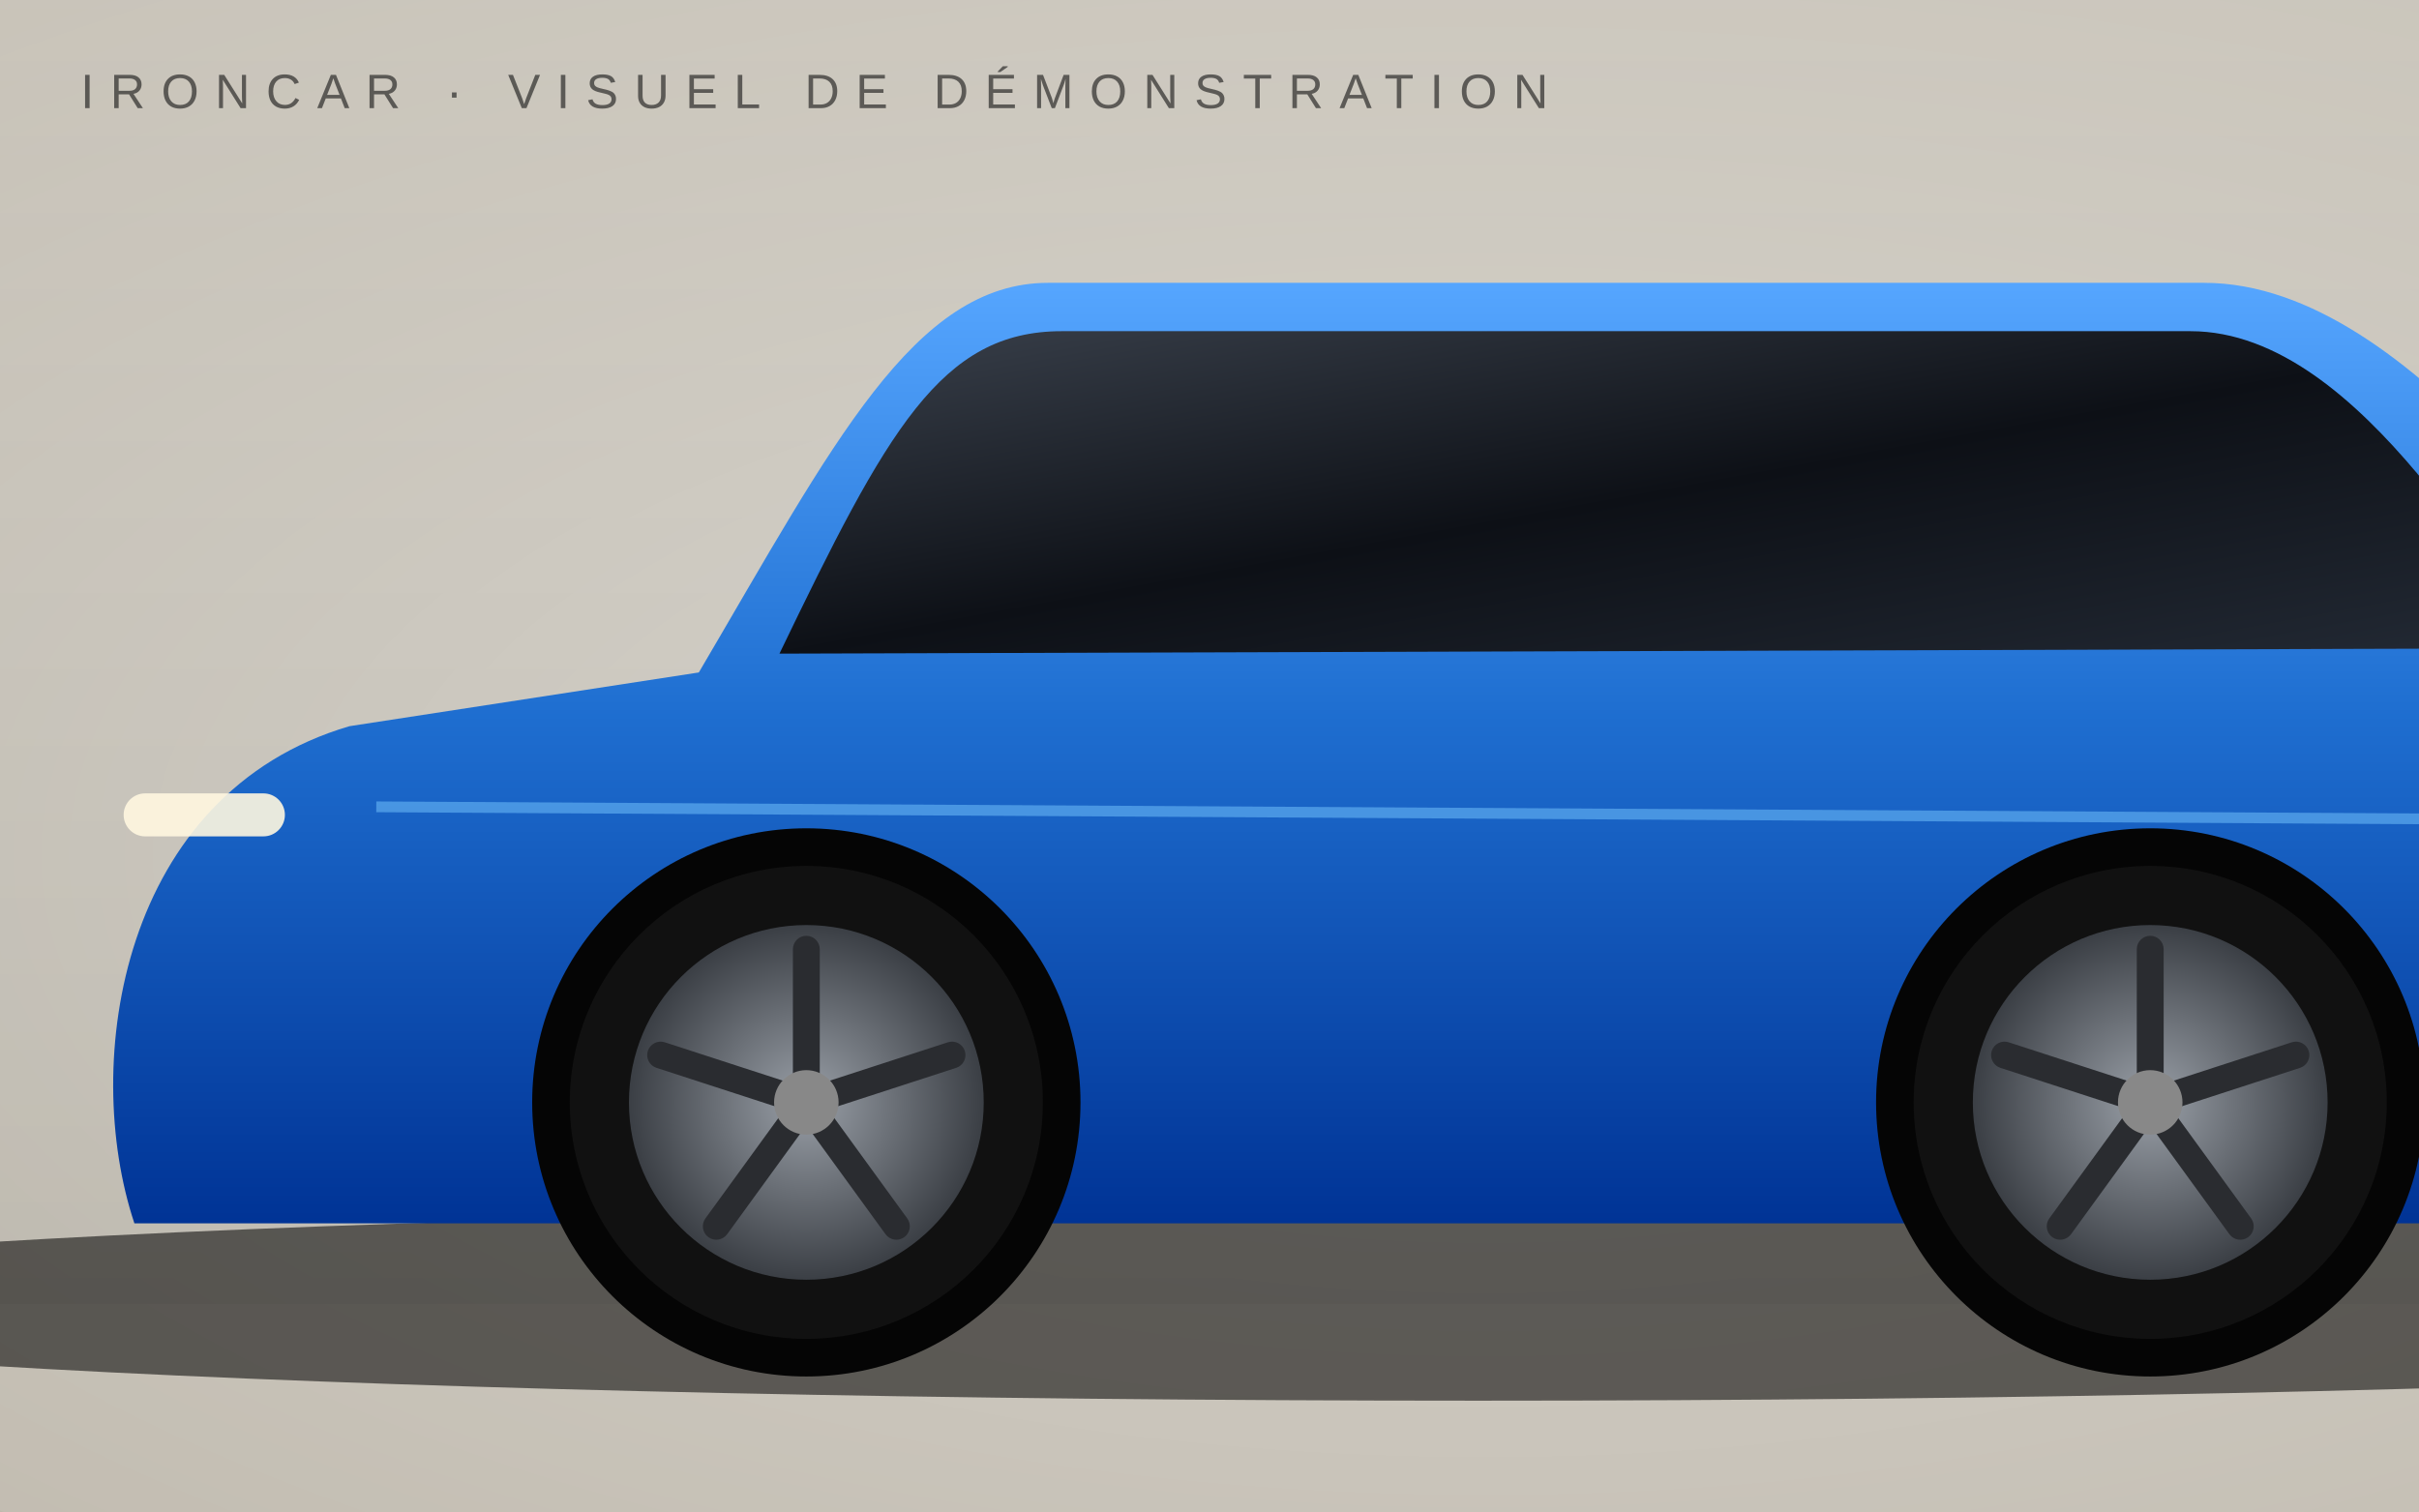
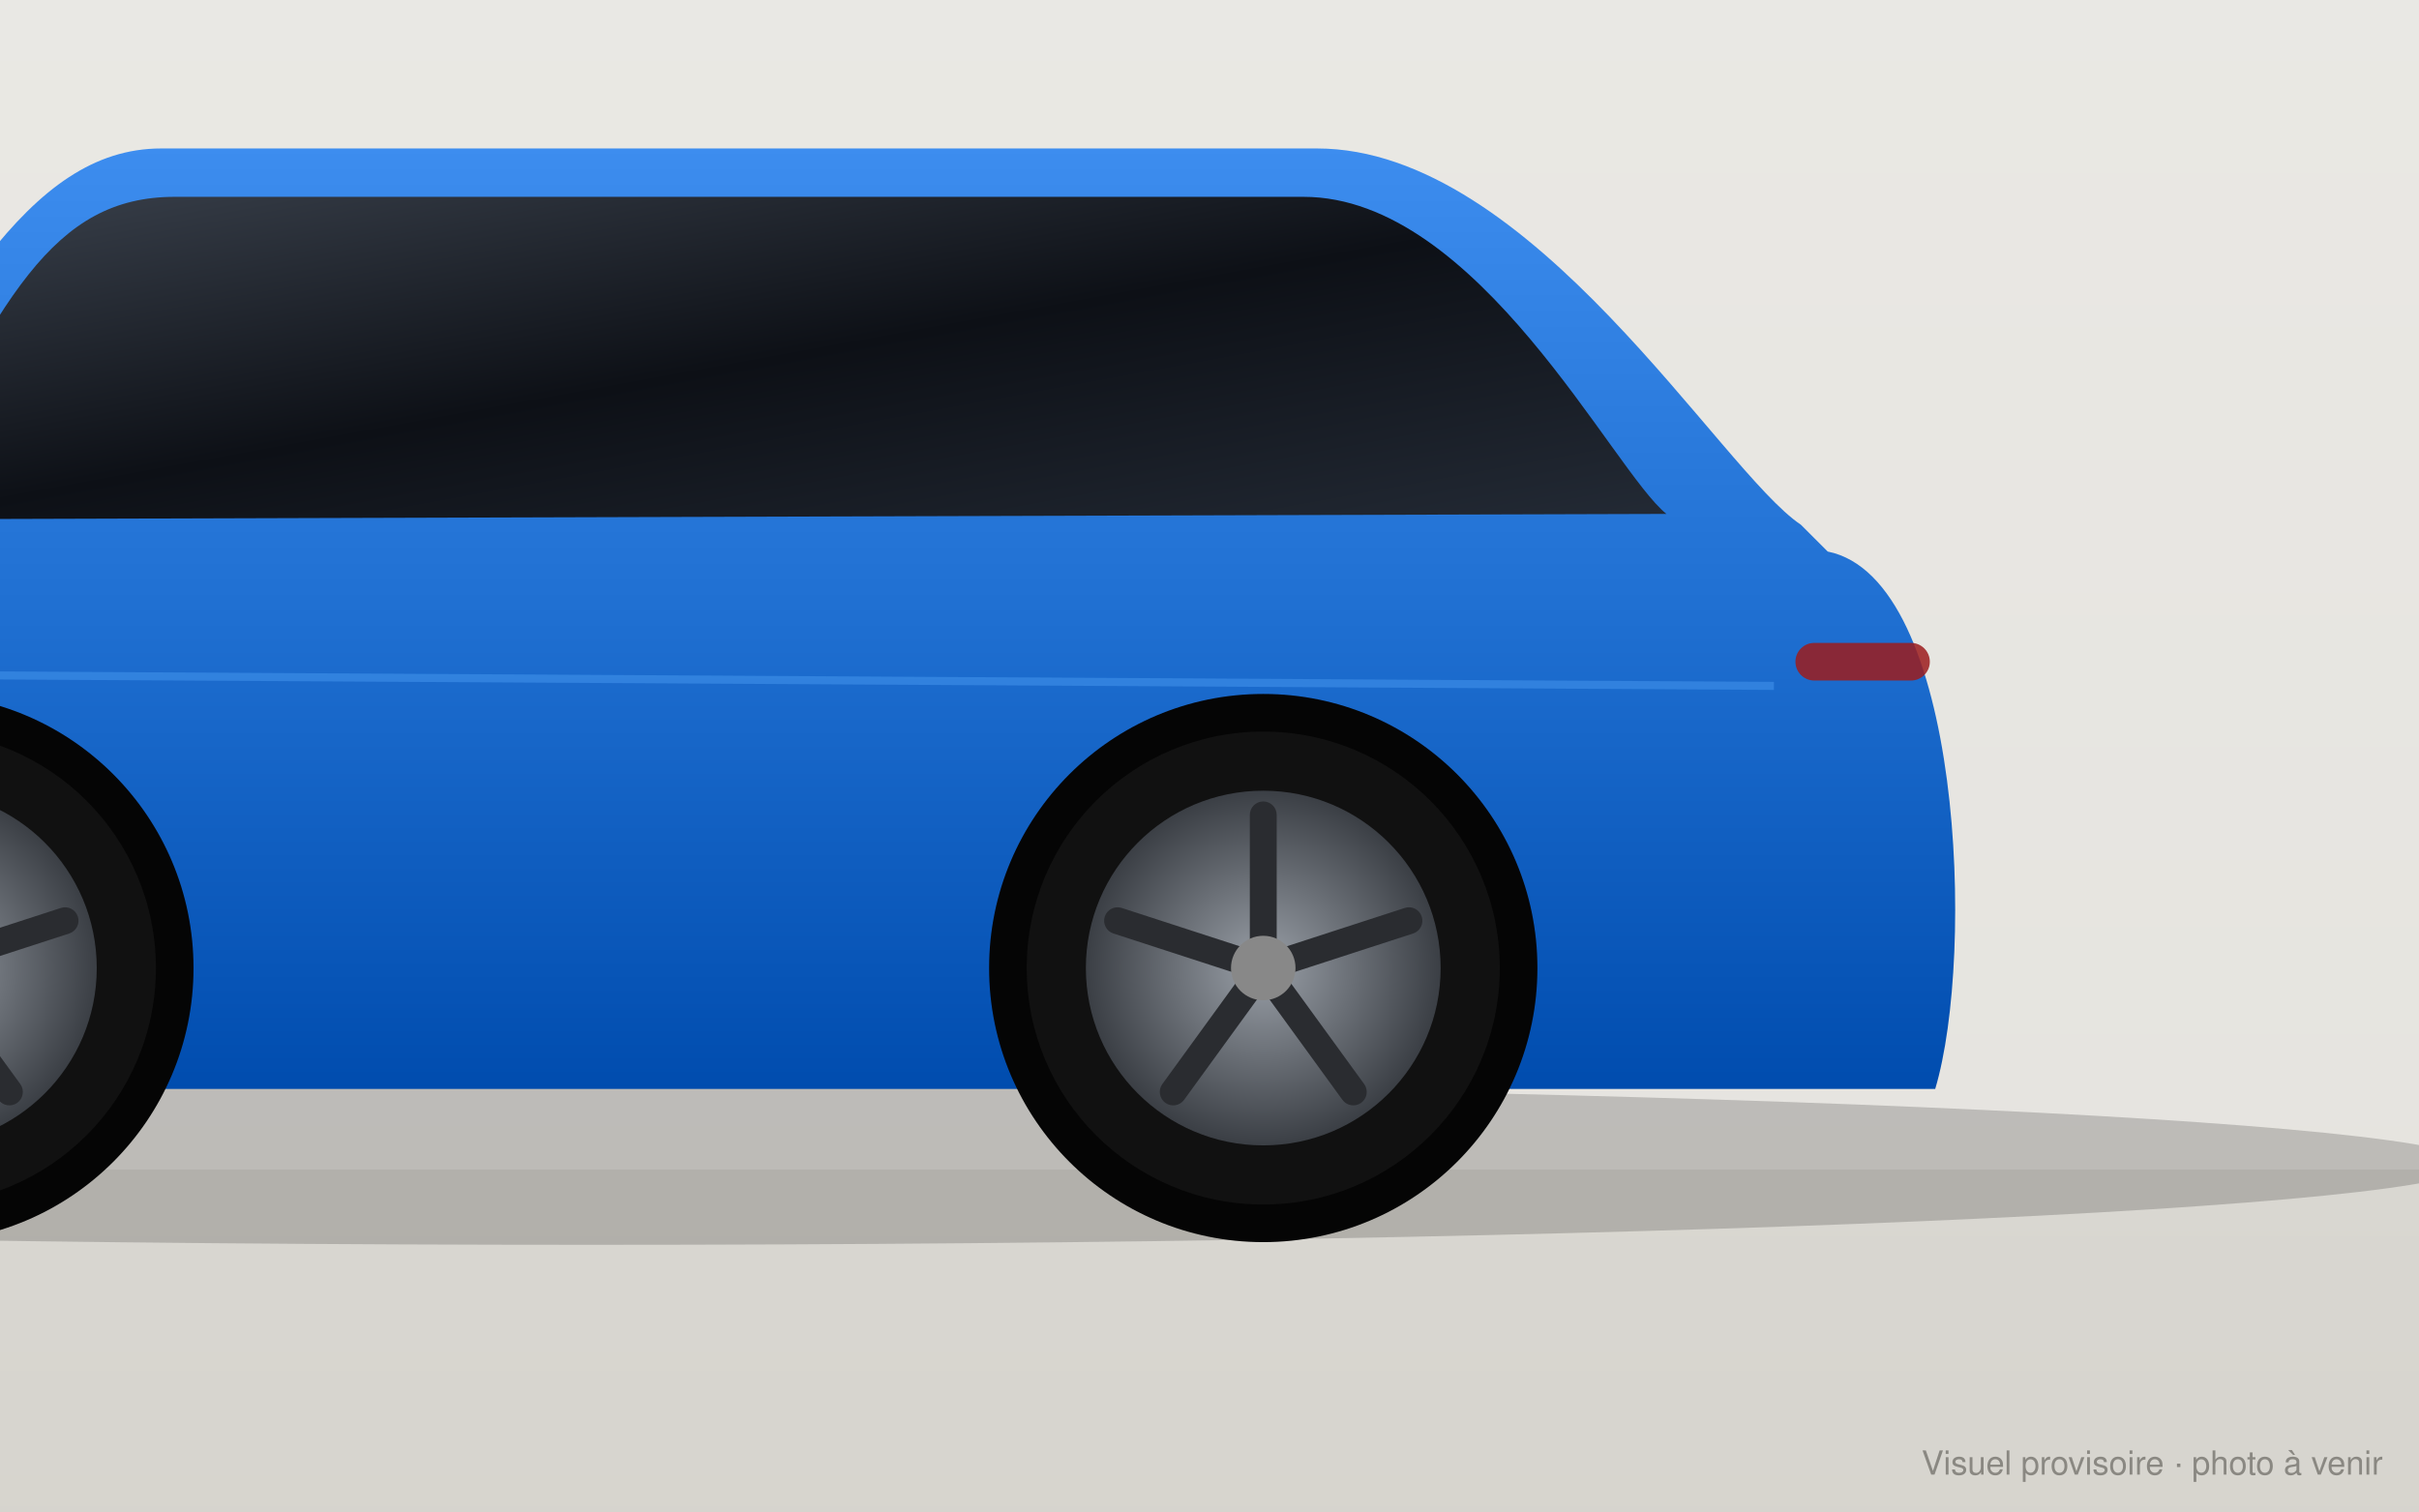
- <svg xmlns="http://www.w3.org/2000/svg" viewBox="250 280 900 562" width="1600" height="1000">
+ <svg xmlns="http://www.w3.org/2000/svg" viewBox="580 330 900 562" width="1600" height="1000">
  <defs>
-     <linearGradient id="bg" x1="0" y1="0" x2="0" y2="1">
-       <stop offset="0" stop-color="#d9d4ca" />
-       <stop offset="1" stop-color="#a8a397" />
+     <linearGradient id="wall" x1="0" y1="0" x2="0" y2="1">
+       <stop offset="0" stop-color="#eeede9" />
+       <stop offset="1" stop-color="#e2e0db" />
    </linearGradient>
-     <radialGradient id="spot" cx=".5" cy=".55" r=".55">
-       <stop offset="0" stop-color="#ffffff" stop-opacity=".35" />
-       <stop offset="1" stop-color="#ffffff" stop-opacity="0" />
-     </radialGradient>
+     <linearGradient id="floor" x1="0" y1="0" x2="0" y2="1">
+       <stop offset="0" stop-color="#d9d7d1" />
+       <stop offset="1" stop-color="#cfcdc6" />
+     </linearGradient>
  </defs>
-   <rect x="-200" y="-200" width="2000" height="1400" fill="url(#bg)" />
-   <rect x="-200" y="765" width="2000" height="500" fill="#bfb9ad" />
-   <ellipse cx="800" cy="560" rx="820" ry="380" fill="url(#spot)" />
+   <rect x="-200" y="-200" width="2000" height="1400" fill="url(#wall)" />
+   <rect x="-200" y="765" width="2000" height="500" fill="url(#floor)" />
  <g>
    <defs>
      <linearGradient id="paint" x1="0" y1="0" x2="0" y2="1">
-         <stop offset="0" stop-color="#56a6ff" />
-         <stop offset=".45" stop-color="#1f6fd1" />
-         <stop offset="1" stop-color="#003395" />
+         <stop offset="0" stop-color="#3d8def" />
+         <stop offset=".5" stop-color="#1f6fd1" />
+         <stop offset="1" stop-color="#004cae" />
      </linearGradient>
      <linearGradient id="glass" x1="0" y1="0" x2="1" y2="1">
        <stop offset="0" stop-color="#3a414c" />
        <stop offset=".5" stop-color="#0d1016" />
        <stop offset="1" stop-color="#232a35" />
      </linearGradient>
      <radialGradient id="rim">
        <stop offset="0" stop-color="#9aa0a8" />
        <stop offset="1" stop-color="#3b3f45" />
      </radialGradient>
    </defs>
-     <ellipse cx="800" cy="765" rx="720" ry="36" fill="#000" opacity=".55" />
+     <ellipse cx="800" cy="763" rx="700" ry="30" fill="#000" opacity=".18" />
    <path d="M300,735 C280,675 295,575 380,550     L510,530 C560,445 590,385 640,385     L1070,385 C1150,385 1220,505 1250,525     L1260,535 C1310,545 1315,685 1300,735 Z" fill="url(#paint)" />
    <path d="M540,523 C580,440 600,403 645,403     L1065,403 C1130,403 1180,505 1200,521 Z" fill="url(#glass)" />
-     <path d="M390,580 L1240,585" stroke="#79c9ff" stroke-opacity=".5" stroke-width="4" />
-     <rect x="296" y="575" width="60" height="16" rx="8" fill="#fff7e0" opacity=".9" />
-     <rect x="1248" y="569" width="50" height="14" rx="7" fill="#ff2a2a" opacity=".9" />
+     <path d="M390,580 L1240,585" stroke="#5babff" stroke-opacity=".35" stroke-width="3" />
+     <rect x="296" y="575" width="60" height="16" rx="8" fill="#f4f1ea" opacity=".9" />
+     <rect x="1248" y="569" width="50" height="14" rx="7" fill="#9c1c1c" opacity=".85" />
    <circle cx="550" cy="690" r="102" fill="#050505" />
    <circle cx="550" cy="690" r="88" fill="#111" />
    <circle cx="550" cy="690" r="66" fill="url(#rim)" />
    <rect x="545" y="628" width="10" height="58" rx="5" fill="#2a2c30" transform="rotate(0 550 690)" />
    <rect x="545" y="628" width="10" height="58" rx="5" fill="#2a2c30" transform="rotate(72 550 690)" />
    <rect x="545" y="628" width="10" height="58" rx="5" fill="#2a2c30" transform="rotate(144 550 690)" />
    <rect x="545" y="628" width="10" height="58" rx="5" fill="#2a2c30" transform="rotate(216 550 690)" />
    <rect x="545" y="628" width="10" height="58" rx="5" fill="#2a2c30" transform="rotate(288 550 690)" />
    <circle cx="550" cy="690" r="12" fill="#888" />
    <circle cx="1050" cy="690" r="102" fill="#050505" />
    <circle cx="1050" cy="690" r="88" fill="#111" />
    <circle cx="1050" cy="690" r="66" fill="url(#rim)" />
    <rect x="1045" y="628" width="10" height="58" rx="5" fill="#2a2c30" transform="rotate(0 1050 690)" />
    <rect x="1045" y="628" width="10" height="58" rx="5" fill="#2a2c30" transform="rotate(72 1050 690)" />
    <rect x="1045" y="628" width="10" height="58" rx="5" fill="#2a2c30" transform="rotate(144 1050 690)" />
    <rect x="1045" y="628" width="10" height="58" rx="5" fill="#2a2c30" transform="rotate(216 1050 690)" />
    <rect x="1045" y="628" width="10" height="58" rx="5" fill="#2a2c30" transform="rotate(288 1050 690)" />
    <circle cx="1050" cy="690" r="12" fill="#888" />
  </g>
-   <text x="280" y="320" font-family="Arial, sans-serif" font-size="18" letter-spacing="6" fill="#111" opacity=".6">IRONCAR · VISUEL DE DÉMONSTRATION</text>
+   <text x="1466.5" y="878.512" text-anchor="end" font-family="Helvetica, Arial, sans-serif" font-size="12.375" fill="#8a8882">Visuel provisoire · photo à venir</text>
</svg>
